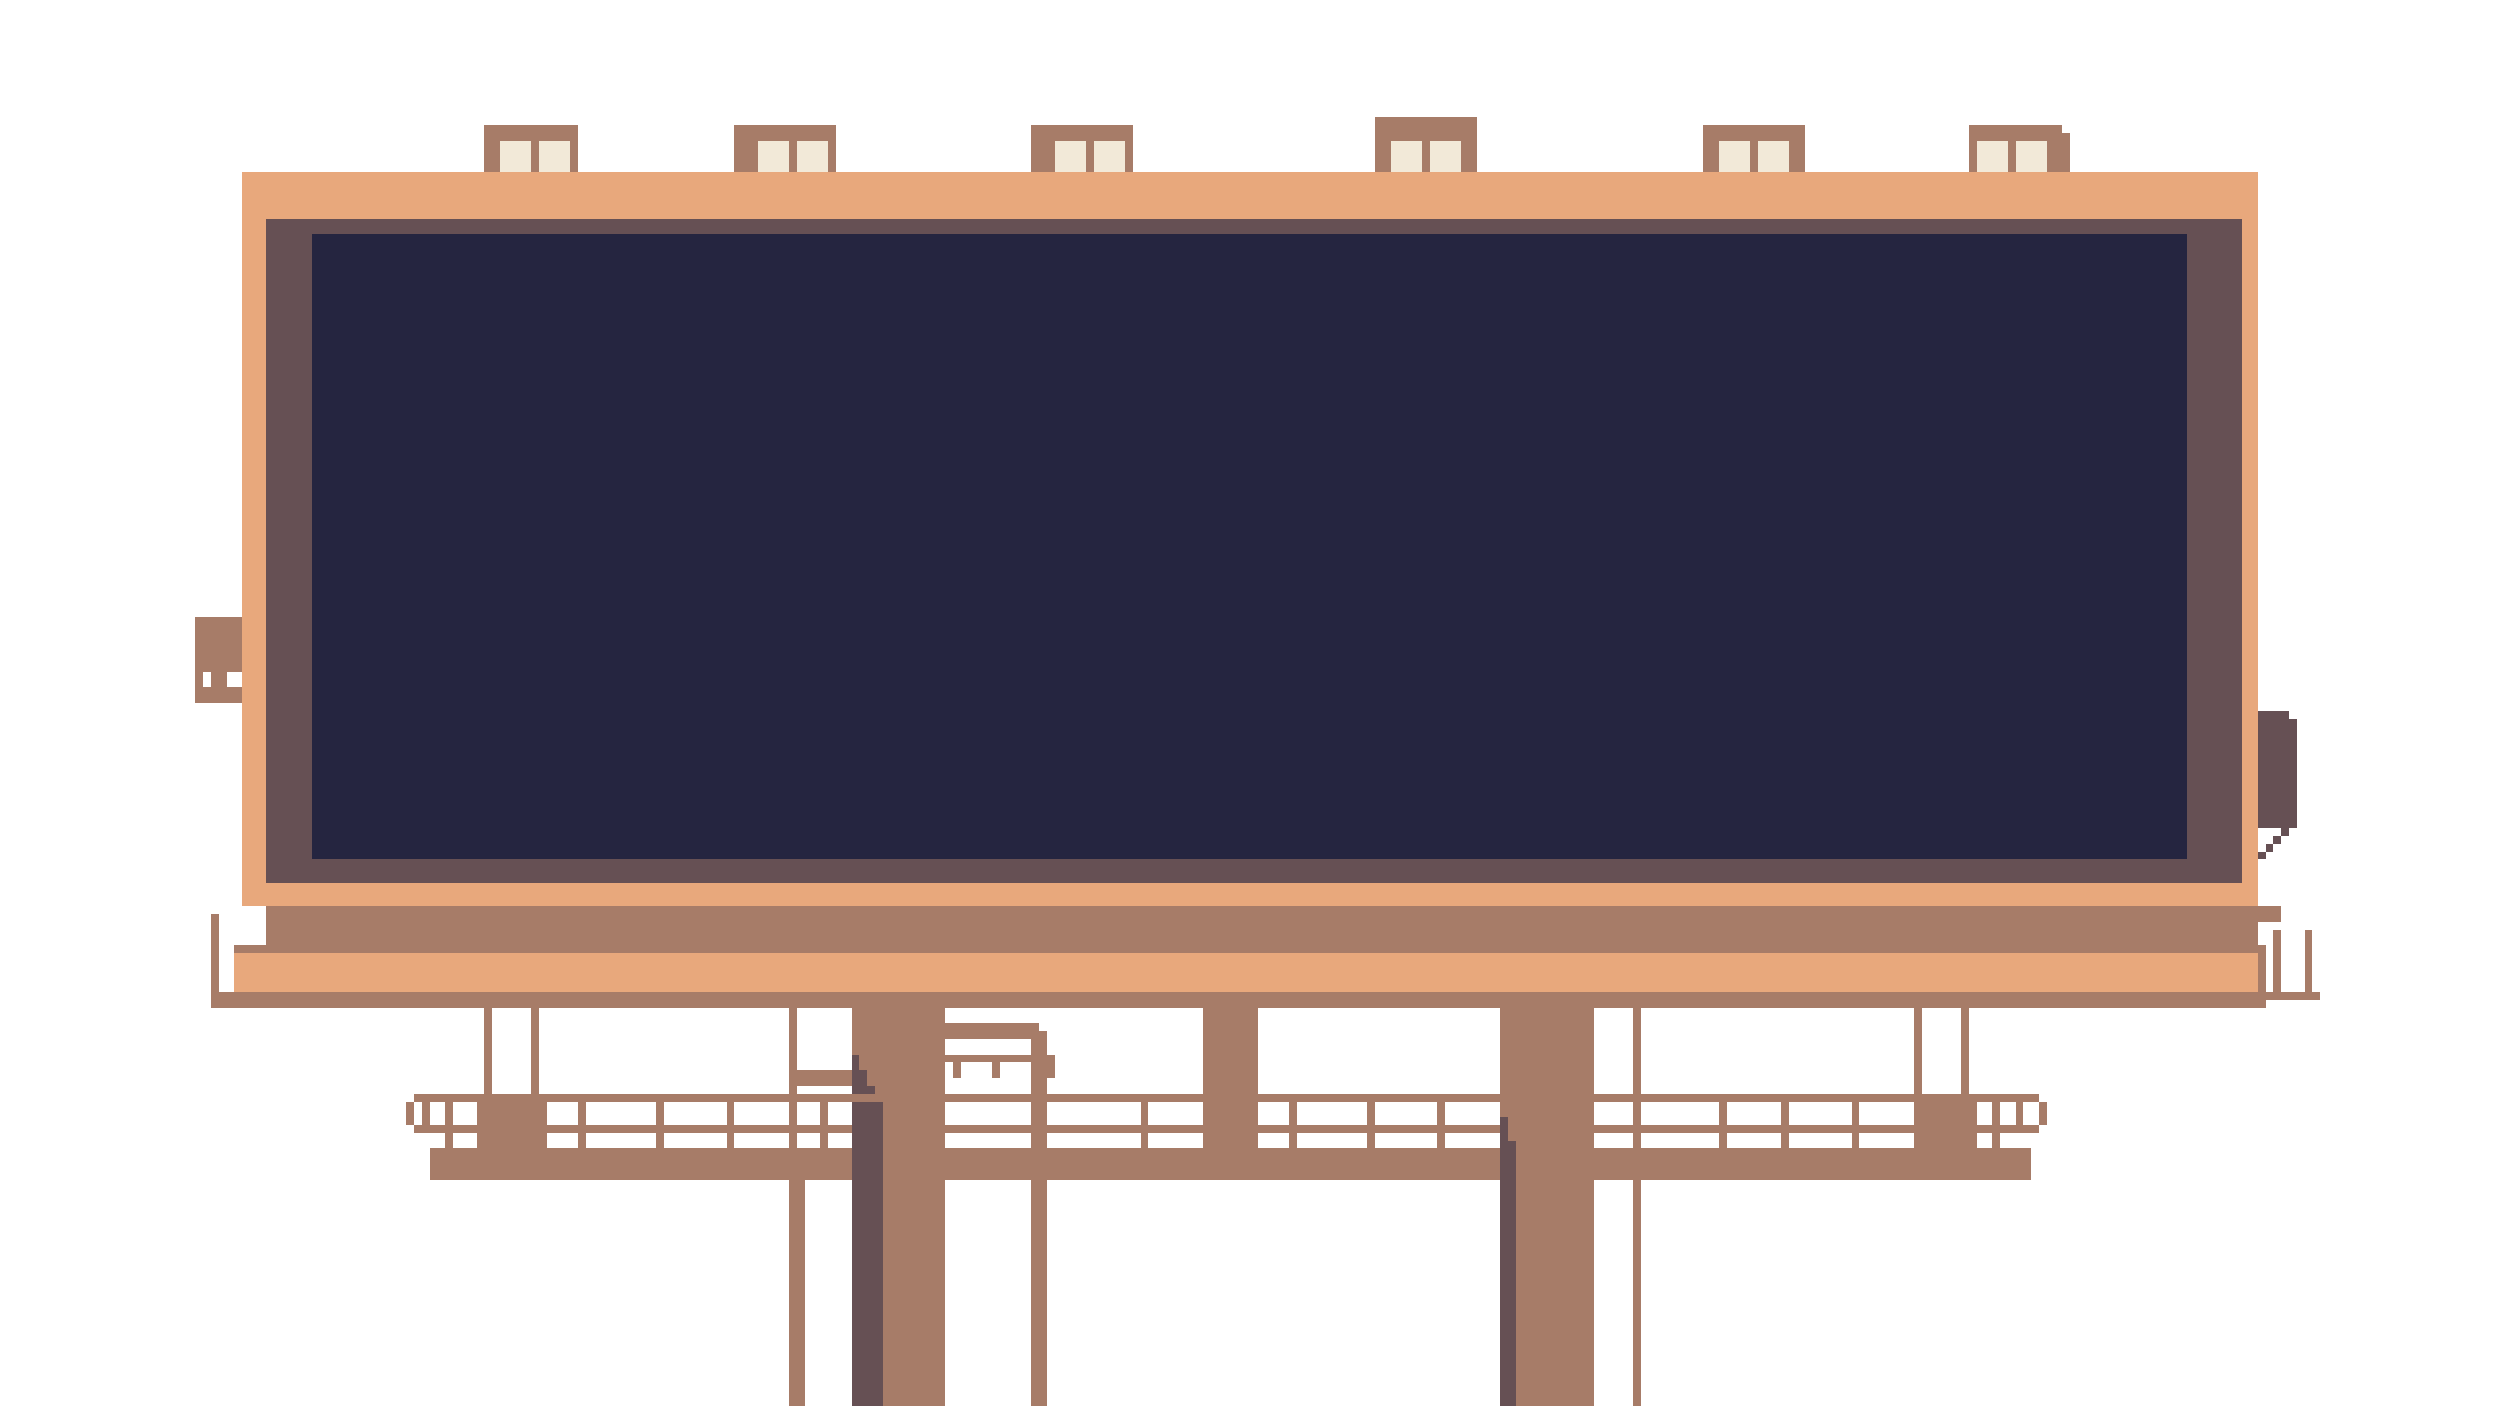
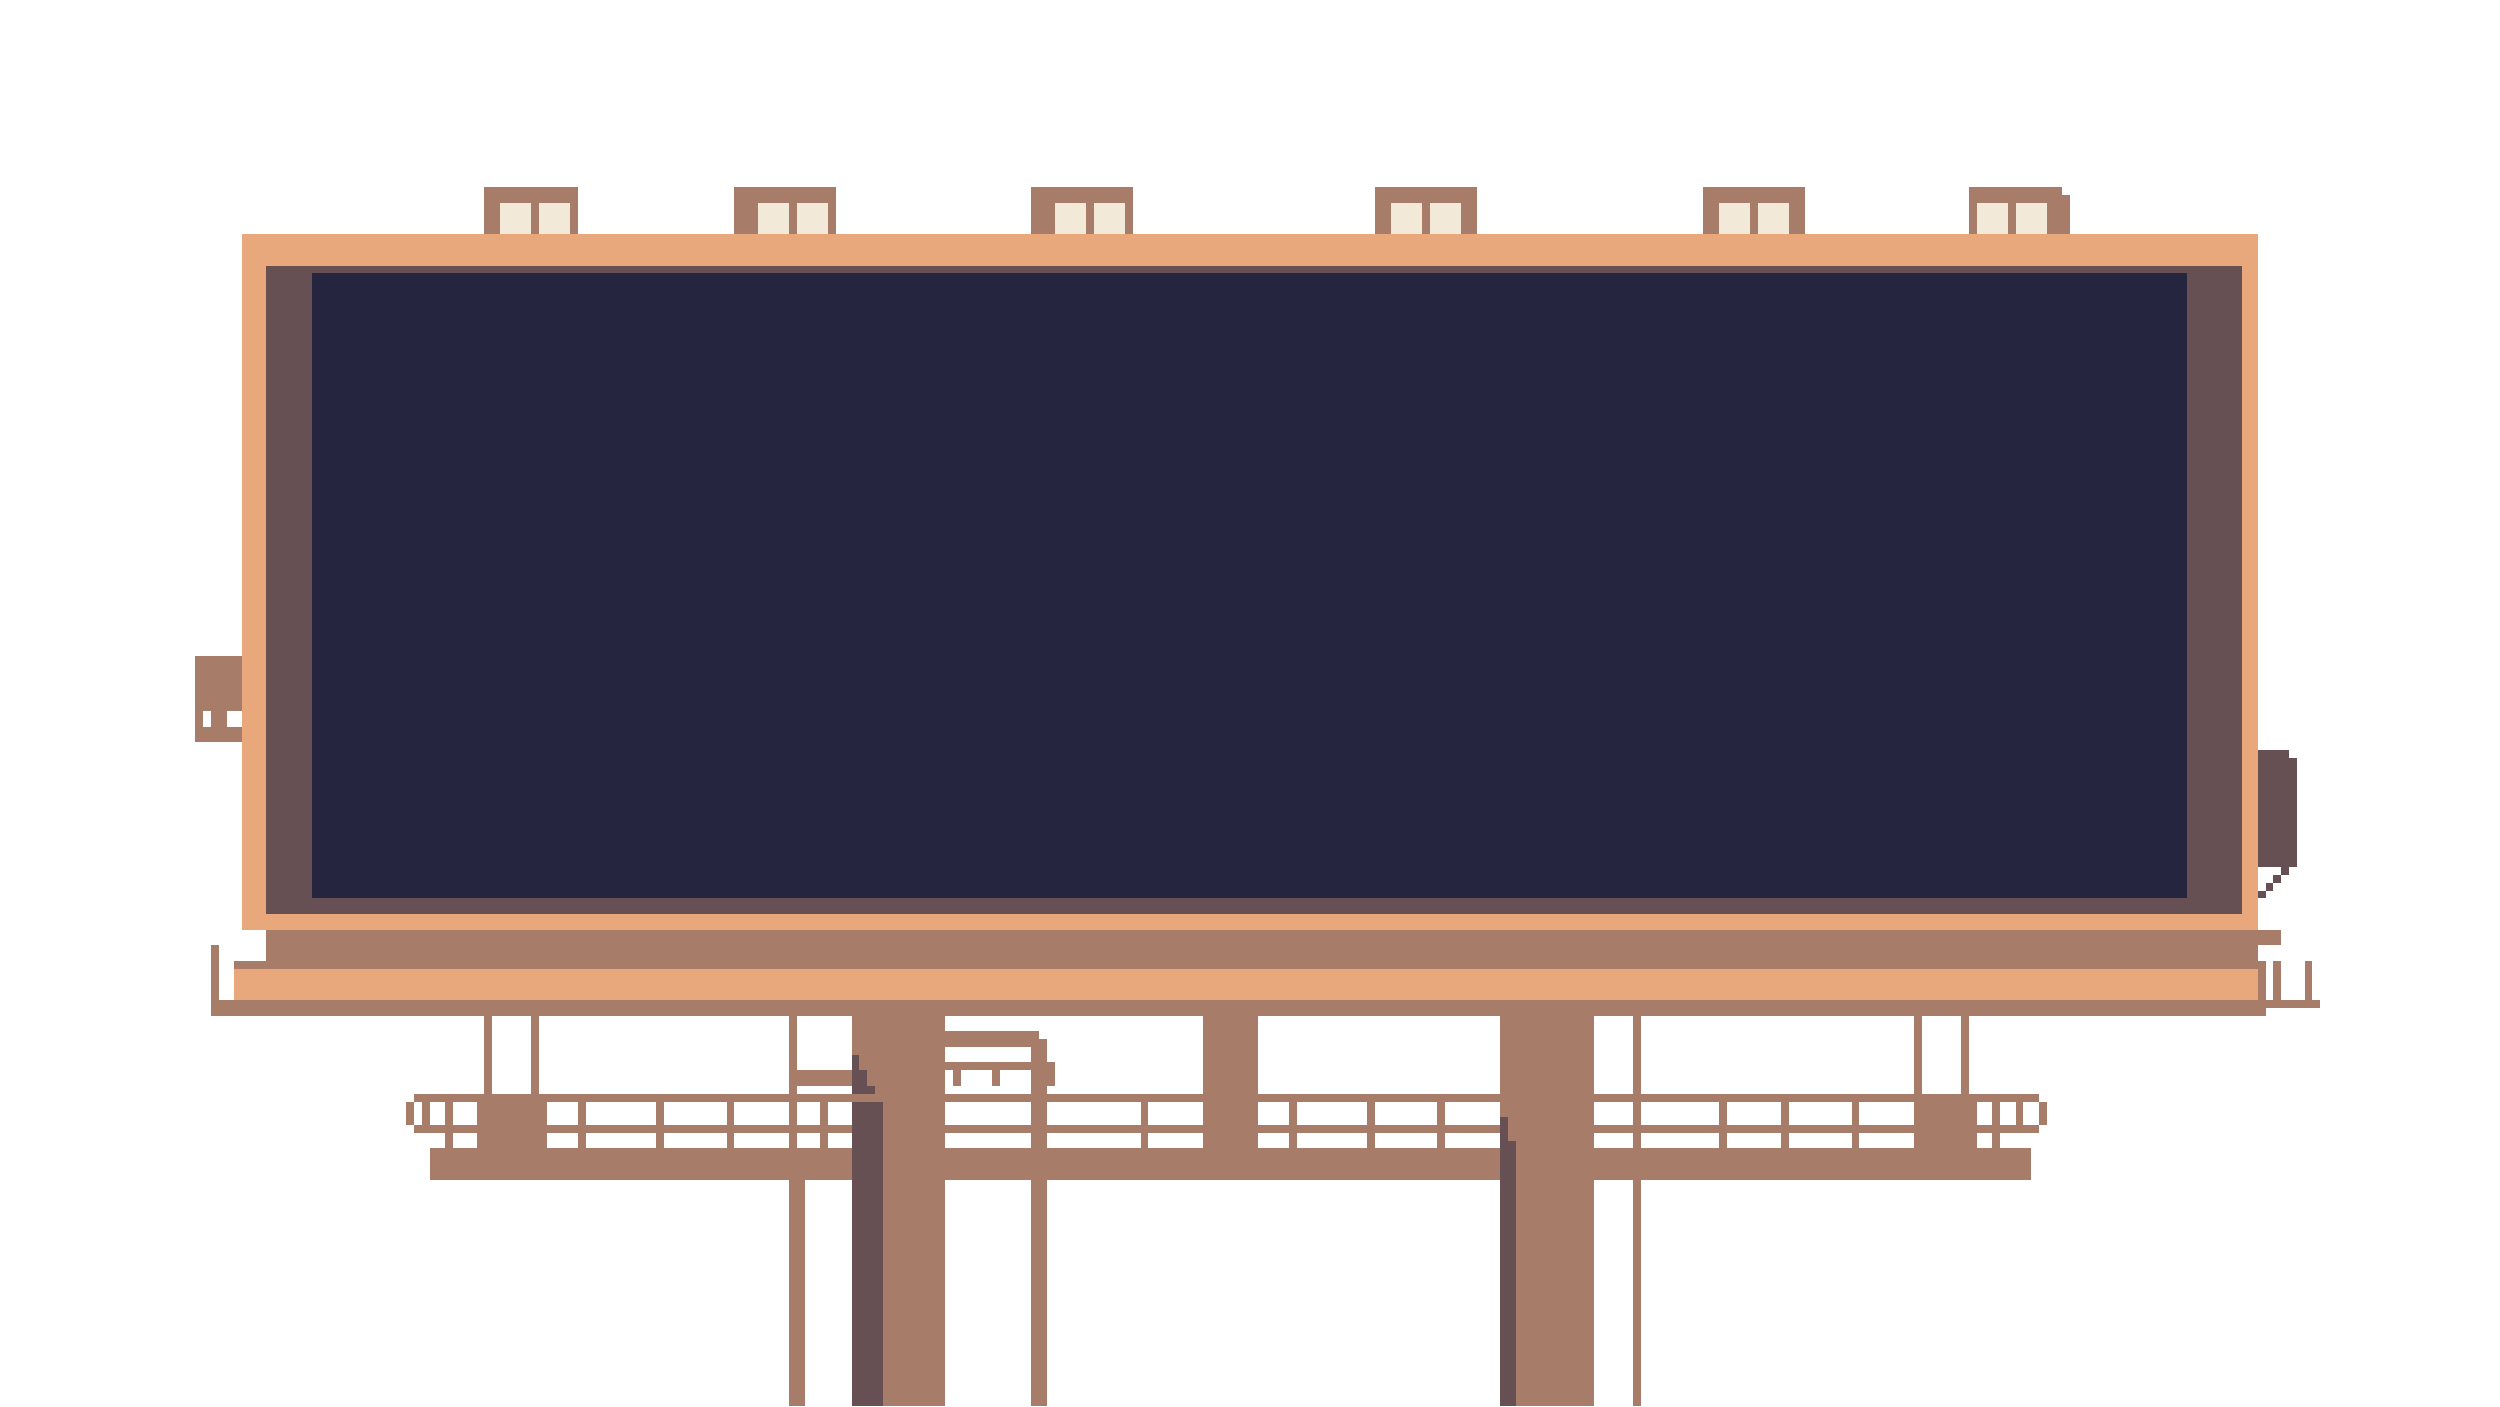
<svg xmlns="http://www.w3.org/2000/svg" version="1.1" width="320" height="180" shape-rendering="crispEdges">
-   <rect x="176" y="15" width="13" height="3" fill="#A77C68" />
-   <rect x="62" y="16" width="12" height="2" fill="#A77C68" />
-   <rect x="94" y="16" width="13" height="2" fill="#A77C68" />
-   <rect x="132" y="16" width="13" height="2" fill="#A77C68" />
-   <rect x="218" y="16" width="13" height="2" fill="#A77C68" />
-   <rect x="252" y="16" width="12" height="2" fill="#A77C68" />
-   <rect x="264" y="17" width="1" height="5" fill="#A77C68" />
-   <rect x="62" y="18" width="2" height="4" fill="#A77C68" />
-   <rect x="64" y="18" width="4" height="4" fill="#F2E9D8" />
-   <rect x="68" y="18" width="1" height="4" fill="#A77C68" />
-   <rect x="69" y="18" width="4" height="4" fill="#F2E9D8" />
-   <rect x="73" y="18" width="1" height="4" fill="#A77C68" />
-   <rect x="94" y="18" width="3" height="4" fill="#A77C68" />
-   <rect x="97" y="18" width="4" height="4" fill="#F2E9D8" />
-   <rect x="101" y="18" width="1" height="4" fill="#A77C68" />
-   <rect x="102" y="18" width="4" height="4" fill="#F2E9D8" />
-   <rect x="106" y="18" width="1" height="4" fill="#A77C68" />
-   <rect x="132" y="18" width="3" height="4" fill="#A77C68" />
-   <rect x="135" y="18" width="4" height="4" fill="#F2E9D8" />
-   <rect x="139" y="18" width="1" height="4" fill="#A77C68" />
-   <rect x="140" y="18" width="4" height="4" fill="#F2E9D8" />
-   <rect x="144" y="18" width="1" height="4" fill="#A77C68" />
-   <rect x="176" y="18" width="2" height="4" fill="#A77C68" />
-   <rect x="178" y="18" width="4" height="4" fill="#F2E9D8" />
-   <rect x="182" y="18" width="1" height="4" fill="#A77C68" />
-   <rect x="183" y="18" width="4" height="4" fill="#F2E9D8" />
-   <rect x="187" y="18" width="2" height="4" fill="#A77C68" />
-   <rect x="218" y="18" width="2" height="4" fill="#A77C68" />
-   <rect x="220" y="18" width="4" height="4" fill="#F2E9D8" />
-   <rect x="224" y="18" width="1" height="4" fill="#A77C68" />
-   <rect x="225" y="18" width="4" height="4" fill="#F2E9D8" />
-   <rect x="229" y="18" width="2" height="4" fill="#A77C68" />
-   <rect x="252" y="18" width="1" height="4" fill="#A77C68" />
-   <rect x="253" y="18" width="4" height="4" fill="#F2E9D8" />
-   <rect x="257" y="18" width="1" height="4" fill="#A77C68" />
-   <rect x="258" y="18" width="4" height="4" fill="#F2E9D8" />
-   <rect x="262" y="18" width="2" height="4" fill="#A77C68" />
-   <rect x="31" y="22" width="258" height="6" fill="#E8A87C" />
-   <rect x="31" y="28" width="3" height="88" fill="#E8A87C" />
-   <rect x="34" y="28" width="253" height="2" fill="#665054" />
-   <rect x="287" y="28" width="2" height="88" fill="#E8A87C" />
-   <rect x="34" y="30" width="6" height="83" fill="#665054" />
-   <rect x="40" y="30" width="240" height="80" fill="#252540" />
-   <rect x="280" y="30" width="7" height="83" fill="#665054" />
-   <rect x="25" y="79" width="6" height="7" fill="#A77C68" />
-   <rect x="25" y="86" width="1" height="4" fill="#A77C68" />
-   <rect x="27" y="86" width="2" height="4" fill="#A77C68" />
-   <rect x="26" y="88" width="1" height="2" fill="#A77C68" />
-   <rect x="29" y="88" width="2" height="2" fill="#A77C68" />
-   <rect x="289" y="91" width="4" height="15" fill="#665054" />
-   <rect x="293" y="92" width="1" height="14" fill="#665054" />
-   <rect x="292" y="106" width="1" height="1" fill="#665054" />
-   <rect x="291" y="107" width="1" height="1" fill="#665054" />
-   <rect x="290" y="108" width="1" height="1" fill="#665054" />
-   <rect x="289" y="109" width="1" height="1" fill="#665054" />
-   <rect x="40" y="110" width="240" height="3" fill="#665054" />
-   <rect x="34" y="113" width="253" height="3" fill="#E8A87C" />
-   <rect x="34" y="116" width="258" height="2" fill="#A77C68" />
-   <rect x="27" y="117" width="1" height="12" fill="#A77C68" />
-   <rect x="34" y="118" width="255" height="4" fill="#A77C68" />
-   <rect x="291" y="119" width="1" height="9" fill="#A77C68" />
-   <rect x="295" y="119" width="1" height="9" fill="#A77C68" />
-   <rect x="30" y="121" width="4" height="1" fill="#A77C68" />
-   <rect x="289" y="121" width="1" height="8" fill="#A77C68" />
-   <rect x="30" y="122" width="259" height="5" fill="#E8A87C" />
-   <rect x="28" y="127" width="261" height="2" fill="#A77C68" />
-   <rect x="290" y="127" width="1" height="1" fill="#A77C68" />
-   <rect x="292" y="127" width="3" height="1" fill="#A77C68" />
-   <rect x="296" y="127" width="1" height="1" fill="#A77C68" />
-   <rect x="62" y="129" width="1" height="22" fill="#A77C68" />
-   <rect x="68" y="129" width="1" height="22" fill="#A77C68" />
-   <rect x="101" y="129" width="1" height="51" fill="#A77C68" />
-   <rect x="109" y="129" width="12" height="6" fill="#A77C68" />
-   <rect x="154" y="129" width="7" height="22" fill="#A77C68" />
-   <rect x="192" y="129" width="12" height="14" fill="#A77C68" />
-   <rect x="209" y="129" width="1" height="51" fill="#A77C68" />
-   <rect x="245" y="129" width="1" height="22" fill="#A77C68" />
-   <rect x="251" y="129" width="1" height="22" fill="#A77C68" />
-   <rect x="121" y="131" width="12" height="2" fill="#A77C68" />
-   <rect x="133" y="132" width="1" height="48" fill="#A77C68" />
-   <rect x="132" y="133" width="1" height="47" fill="#A77C68" />
+   <rect x="62" y="24" width="12" height="2" fill="#A77C68" />
+   <rect x="94" y="24" width="13" height="2" fill="#A77C68" />
+   <rect x="132" y="24" width="13" height="2" fill="#A77C68" />
+   <rect x="176" y="24" width="13" height="2" fill="#A77C68" />
+   <rect x="218" y="24" width="13" height="2" fill="#A77C68" />
+   <rect x="252" y="24" width="12" height="2" fill="#A77C68" />
+   <rect x="264" y="25" width="1" height="5" fill="#A77C68" />
+   <rect x="62" y="26" width="2" height="4" fill="#A77C68" />
+   <rect x="64" y="26" width="4" height="4" fill="#F2E9D8" />
+   <rect x="68" y="26" width="1" height="4" fill="#A77C68" />
+   <rect x="69" y="26" width="4" height="4" fill="#F2E9D8" />
+   <rect x="73" y="26" width="1" height="4" fill="#A77C68" />
+   <rect x="94" y="26" width="3" height="4" fill="#A77C68" />
+   <rect x="97" y="26" width="4" height="4" fill="#F2E9D8" />
+   <rect x="101" y="26" width="1" height="4" fill="#A77C68" />
+   <rect x="102" y="26" width="4" height="4" fill="#F2E9D8" />
+   <rect x="106" y="26" width="1" height="4" fill="#A77C68" />
+   <rect x="132" y="26" width="3" height="4" fill="#A77C68" />
+   <rect x="135" y="26" width="4" height="4" fill="#F2E9D8" />
+   <rect x="139" y="26" width="1" height="4" fill="#A77C68" />
+   <rect x="140" y="26" width="4" height="4" fill="#F2E9D8" />
+   <rect x="144" y="26" width="1" height="4" fill="#A77C68" />
+   <rect x="176" y="26" width="2" height="4" fill="#A77C68" />
+   <rect x="178" y="26" width="4" height="4" fill="#F2E9D8" />
+   <rect x="182" y="26" width="1" height="4" fill="#A77C68" />
+   <rect x="183" y="26" width="4" height="4" fill="#F2E9D8" />
+   <rect x="187" y="26" width="2" height="4" fill="#A77C68" />
+   <rect x="218" y="26" width="2" height="4" fill="#A77C68" />
+   <rect x="220" y="26" width="4" height="4" fill="#F2E9D8" />
+   <rect x="224" y="26" width="1" height="4" fill="#A77C68" />
+   <rect x="225" y="26" width="4" height="4" fill="#F2E9D8" />
+   <rect x="229" y="26" width="2" height="4" fill="#A77C68" />
+   <rect x="252" y="26" width="1" height="4" fill="#A77C68" />
+   <rect x="253" y="26" width="4" height="4" fill="#F2E9D8" />
+   <rect x="257" y="26" width="1" height="4" fill="#A77C68" />
+   <rect x="258" y="26" width="4" height="4" fill="#F2E9D8" />
+   <rect x="262" y="26" width="2" height="4" fill="#A77C68" />
+   <rect x="31" y="30" width="258" height="4" fill="#E8A87C" />
+   <rect x="31" y="34" width="3" height="85" fill="#E8A87C" />
+   <rect x="34" y="34" width="253" height="1" fill="#665054" />
+   <rect x="287" y="34" width="2" height="85" fill="#E8A87C" />
+   <rect x="34" y="35" width="6" height="82" fill="#665054" />
+   <rect x="40" y="35" width="240" height="80" fill="#252540" />
+   <rect x="280" y="35" width="7" height="82" fill="#665054" />
+   <rect x="25" y="84" width="6" height="7" fill="#A77C68" />
+   <rect x="25" y="91" width="1" height="4" fill="#A77C68" />
+   <rect x="27" y="91" width="2" height="4" fill="#A77C68" />
+   <rect x="26" y="93" width="1" height="2" fill="#A77C68" />
+   <rect x="29" y="93" width="2" height="2" fill="#A77C68" />
+   <rect x="289" y="96" width="4" height="15" fill="#665054" />
+   <rect x="293" y="97" width="1" height="14" fill="#665054" />
+   <rect x="292" y="111" width="1" height="1" fill="#665054" />
+   <rect x="291" y="112" width="1" height="1" fill="#665054" />
+   <rect x="290" y="113" width="1" height="1" fill="#665054" />
+   <rect x="289" y="114" width="1" height="1" fill="#665054" />
+   <rect x="40" y="115" width="240" height="2" fill="#665054" />
+   <rect x="34" y="117" width="253" height="2" fill="#E8A87C" />
+   <rect x="34" y="119" width="258" height="2" fill="#A77C68" />
+   <rect x="27" y="121" width="1" height="9" fill="#A77C68" />
+   <rect x="34" y="121" width="255" height="3" fill="#A77C68" />
+   <rect x="30" y="123" width="4" height="1" fill="#A77C68" />
+   <rect x="289" y="123" width="1" height="7" fill="#A77C68" />
+   <rect x="291" y="123" width="1" height="6" fill="#A77C68" />
+   <rect x="295" y="123" width="1" height="6" fill="#A77C68" />
+   <rect x="30" y="124" width="259" height="4" fill="#E8A87C" />
+   <rect x="28" y="128" width="261" height="2" fill="#A77C68" />
+   <rect x="290" y="128" width="1" height="1" fill="#A77C68" />
+   <rect x="292" y="128" width="3" height="1" fill="#A77C68" />
+   <rect x="296" y="128" width="1" height="1" fill="#A77C68" />
+   <rect x="62" y="130" width="1" height="21" fill="#A77C68" />
+   <rect x="68" y="130" width="1" height="21" fill="#A77C68" />
+   <rect x="101" y="130" width="1" height="50" fill="#A77C68" />
+   <rect x="109" y="130" width="12" height="5" fill="#A77C68" />
+   <rect x="154" y="130" width="7" height="21" fill="#A77C68" />
+   <rect x="192" y="130" width="12" height="13" fill="#A77C68" />
+   <rect x="209" y="130" width="1" height="50" fill="#A77C68" />
+   <rect x="245" y="130" width="1" height="21" fill="#A77C68" />
+   <rect x="251" y="130" width="1" height="21" fill="#A77C68" />
+   <rect x="121" y="132" width="12" height="2" fill="#A77C68" />
+   <rect x="133" y="133" width="1" height="47" fill="#A77C68" />
+   <rect x="132" y="134" width="1" height="46" fill="#A77C68" />
  <rect x="109" y="135" width="1" height="5" fill="#665054" />
-   <rect x="110" y="135" width="22" height="1" fill="#A77C68" />
-   <rect x="134" y="135" width="1" height="3" fill="#A77C68" />
-   <rect x="110" y="136" width="11" height="1" fill="#A77C68" />
-   <rect x="122" y="136" width="1" height="2" fill="#A77C68" />
-   <rect x="127" y="136" width="1" height="2" fill="#A77C68" />
+   <rect x="110" y="135" width="11" height="2" fill="#A77C68" />
+   <rect x="121" y="136" width="11" height="1" fill="#A77C68" />
+   <rect x="134" y="136" width="1" height="3" fill="#A77C68" />
  <rect x="102" y="137" width="7" height="2" fill="#A77C68" />
  <rect x="110" y="137" width="1" height="3" fill="#665054" />
  <rect x="111" y="137" width="10" height="2" fill="#A77C68" />
+   <rect x="122" y="137" width="1" height="2" fill="#A77C68" />
+   <rect x="127" y="137" width="1" height="2" fill="#A77C68" />
  <rect x="111" y="139" width="1" height="1" fill="#665054" />
  <rect x="112" y="139" width="9" height="2" fill="#A77C68" />
  <rect x="53" y="140" width="9" height="1" fill="#A77C68" />
  <rect x="63" y="140" width="5" height="11" fill="#A77C68" />
  <rect x="69" y="140" width="32" height="1" fill="#A77C68" />
  <rect x="102" y="140" width="10" height="1" fill="#A77C68" />
  <rect x="121" y="140" width="11" height="1" fill="#A77C68" />
  <rect x="134" y="140" width="20" height="1" fill="#A77C68" />
  <rect x="161" y="140" width="31" height="1" fill="#A77C68" />
  <rect x="204" y="140" width="5" height="1" fill="#A77C68" />
  <rect x="210" y="140" width="35" height="1" fill="#A77C68" />
  <rect x="246" y="140" width="5" height="11" fill="#A77C68" />
  <rect x="252" y="140" width="9" height="1" fill="#A77C68" />
  <rect x="52" y="141" width="1" height="3" fill="#A77C68" />
  <rect x="54" y="141" width="1" height="4" fill="#A77C68" />
  <rect x="57" y="141" width="1" height="10" fill="#A77C68" />
  <rect x="61" y="141" width="1" height="10" fill="#A77C68" />
  <rect x="69" y="141" width="1" height="10" fill="#A77C68" />
  <rect x="74" y="141" width="1" height="10" fill="#A77C68" />
  <rect x="84" y="141" width="1" height="10" fill="#A77C68" />
  <rect x="93" y="141" width="1" height="10" fill="#A77C68" />
  <rect x="105" y="141" width="1" height="10" fill="#A77C68" />
  <rect x="109" y="141" width="4" height="39" fill="#665054" />
  <rect x="113" y="141" width="8" height="39" fill="#A77C68" />
  <rect x="146" y="141" width="1" height="10" fill="#A77C68" />
  <rect x="165" y="141" width="1" height="10" fill="#A77C68" />
  <rect x="175" y="141" width="1" height="10" fill="#A77C68" />
  <rect x="184" y="141" width="1" height="10" fill="#A77C68" />
  <rect x="220" y="141" width="1" height="10" fill="#A77C68" />
  <rect x="228" y="141" width="1" height="10" fill="#A77C68" />
  <rect x="237" y="141" width="1" height="10" fill="#A77C68" />
  <rect x="252" y="141" width="1" height="10" fill="#A77C68" />
  <rect x="255" y="141" width="1" height="10" fill="#A77C68" />
  <rect x="258" y="141" width="1" height="4" fill="#A77C68" />
  <rect x="261" y="141" width="1" height="3" fill="#A77C68" />
  <rect x="192" y="143" width="1" height="37" fill="#665054" />
  <rect x="193" y="143" width="11" height="3" fill="#A77C68" />
  <rect x="53" y="144" width="1" height="1" fill="#A77C68" />
  <rect x="55" y="144" width="2" height="1" fill="#A77C68" />
  <rect x="58" y="144" width="3" height="1" fill="#A77C68" />
  <rect x="70" y="144" width="4" height="1" fill="#A77C68" />
  <rect x="75" y="144" width="9" height="1" fill="#A77C68" />
  <rect x="85" y="144" width="8" height="1" fill="#A77C68" />
  <rect x="94" y="144" width="7" height="1" fill="#A77C68" />
  <rect x="102" y="144" width="3" height="1" fill="#A77C68" />
  <rect x="106" y="144" width="3" height="1" fill="#A77C68" />
  <rect x="121" y="144" width="11" height="1" fill="#A77C68" />
  <rect x="134" y="144" width="12" height="1" fill="#A77C68" />
  <rect x="147" y="144" width="7" height="1" fill="#A77C68" />
  <rect x="161" y="144" width="4" height="1" fill="#A77C68" />
  <rect x="166" y="144" width="9" height="1" fill="#A77C68" />
  <rect x="176" y="144" width="8" height="1" fill="#A77C68" />
  <rect x="185" y="144" width="7" height="1" fill="#A77C68" />
  <rect x="204" y="144" width="5" height="1" fill="#A77C68" />
  <rect x="210" y="144" width="10" height="1" fill="#A77C68" />
  <rect x="221" y="144" width="7" height="1" fill="#A77C68" />
  <rect x="229" y="144" width="8" height="1" fill="#A77C68" />
  <rect x="238" y="144" width="7" height="1" fill="#A77C68" />
  <rect x="253" y="144" width="2" height="1" fill="#A77C68" />
  <rect x="256" y="144" width="2" height="1" fill="#A77C68" />
  <rect x="259" y="144" width="2" height="1" fill="#A77C68" />
  <rect x="193" y="146" width="1" height="34" fill="#665054" />
  <rect x="194" y="146" width="10" height="34" fill="#A77C68" />
  <rect x="55" y="147" width="2" height="4" fill="#A77C68" />
  <rect x="58" y="147" width="3" height="4" fill="#A77C68" />
  <rect x="70" y="147" width="4" height="4" fill="#A77C68" />
  <rect x="75" y="147" width="9" height="4" fill="#A77C68" />
  <rect x="85" y="147" width="8" height="4" fill="#A77C68" />
  <rect x="94" y="147" width="7" height="4" fill="#A77C68" />
  <rect x="102" y="147" width="3" height="4" fill="#A77C68" />
  <rect x="106" y="147" width="3" height="4" fill="#A77C68" />
  <rect x="121" y="147" width="11" height="4" fill="#A77C68" />
  <rect x="134" y="147" width="12" height="4" fill="#A77C68" />
  <rect x="147" y="147" width="7" height="4" fill="#A77C68" />
  <rect x="161" y="147" width="4" height="4" fill="#A77C68" />
  <rect x="166" y="147" width="9" height="4" fill="#A77C68" />
  <rect x="176" y="147" width="8" height="4" fill="#A77C68" />
  <rect x="185" y="147" width="7" height="4" fill="#A77C68" />
  <rect x="204" y="147" width="5" height="4" fill="#A77C68" />
  <rect x="210" y="147" width="10" height="4" fill="#A77C68" />
  <rect x="221" y="147" width="7" height="4" fill="#A77C68" />
  <rect x="229" y="147" width="8" height="4" fill="#A77C68" />
  <rect x="238" y="147" width="7" height="4" fill="#A77C68" />
  <rect x="253" y="147" width="2" height="4" fill="#A77C68" />
  <rect x="256" y="147" width="4" height="4" fill="#A77C68" />
  <rect x="102" y="151" width="1" height="29" fill="#A77C68" />
</svg>
